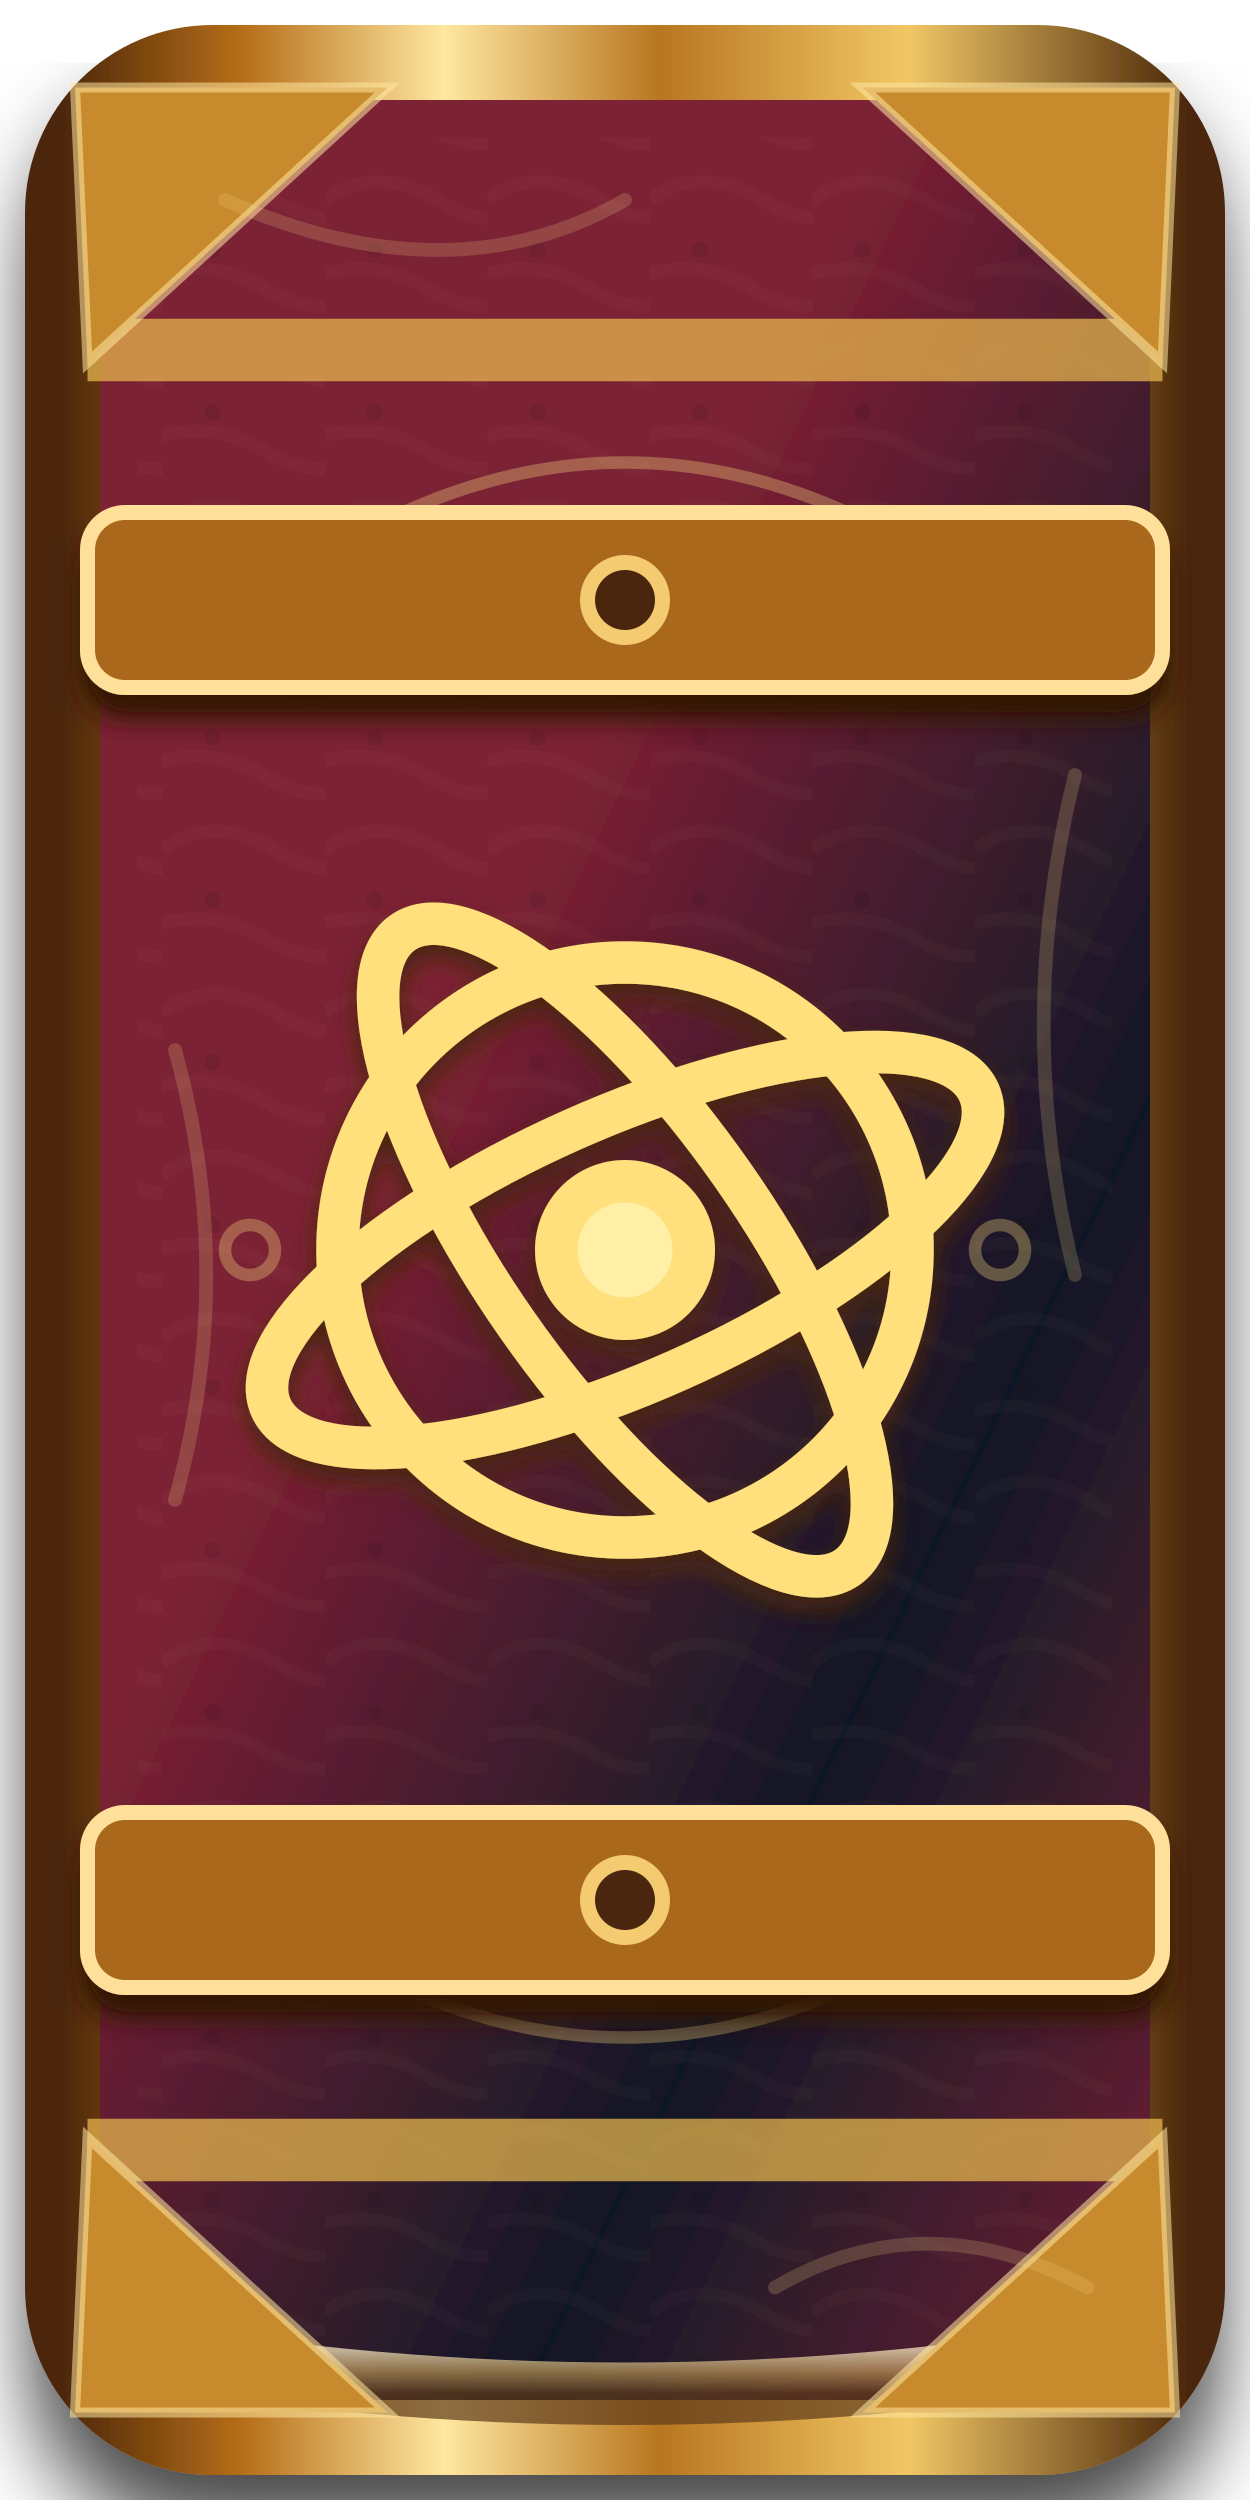
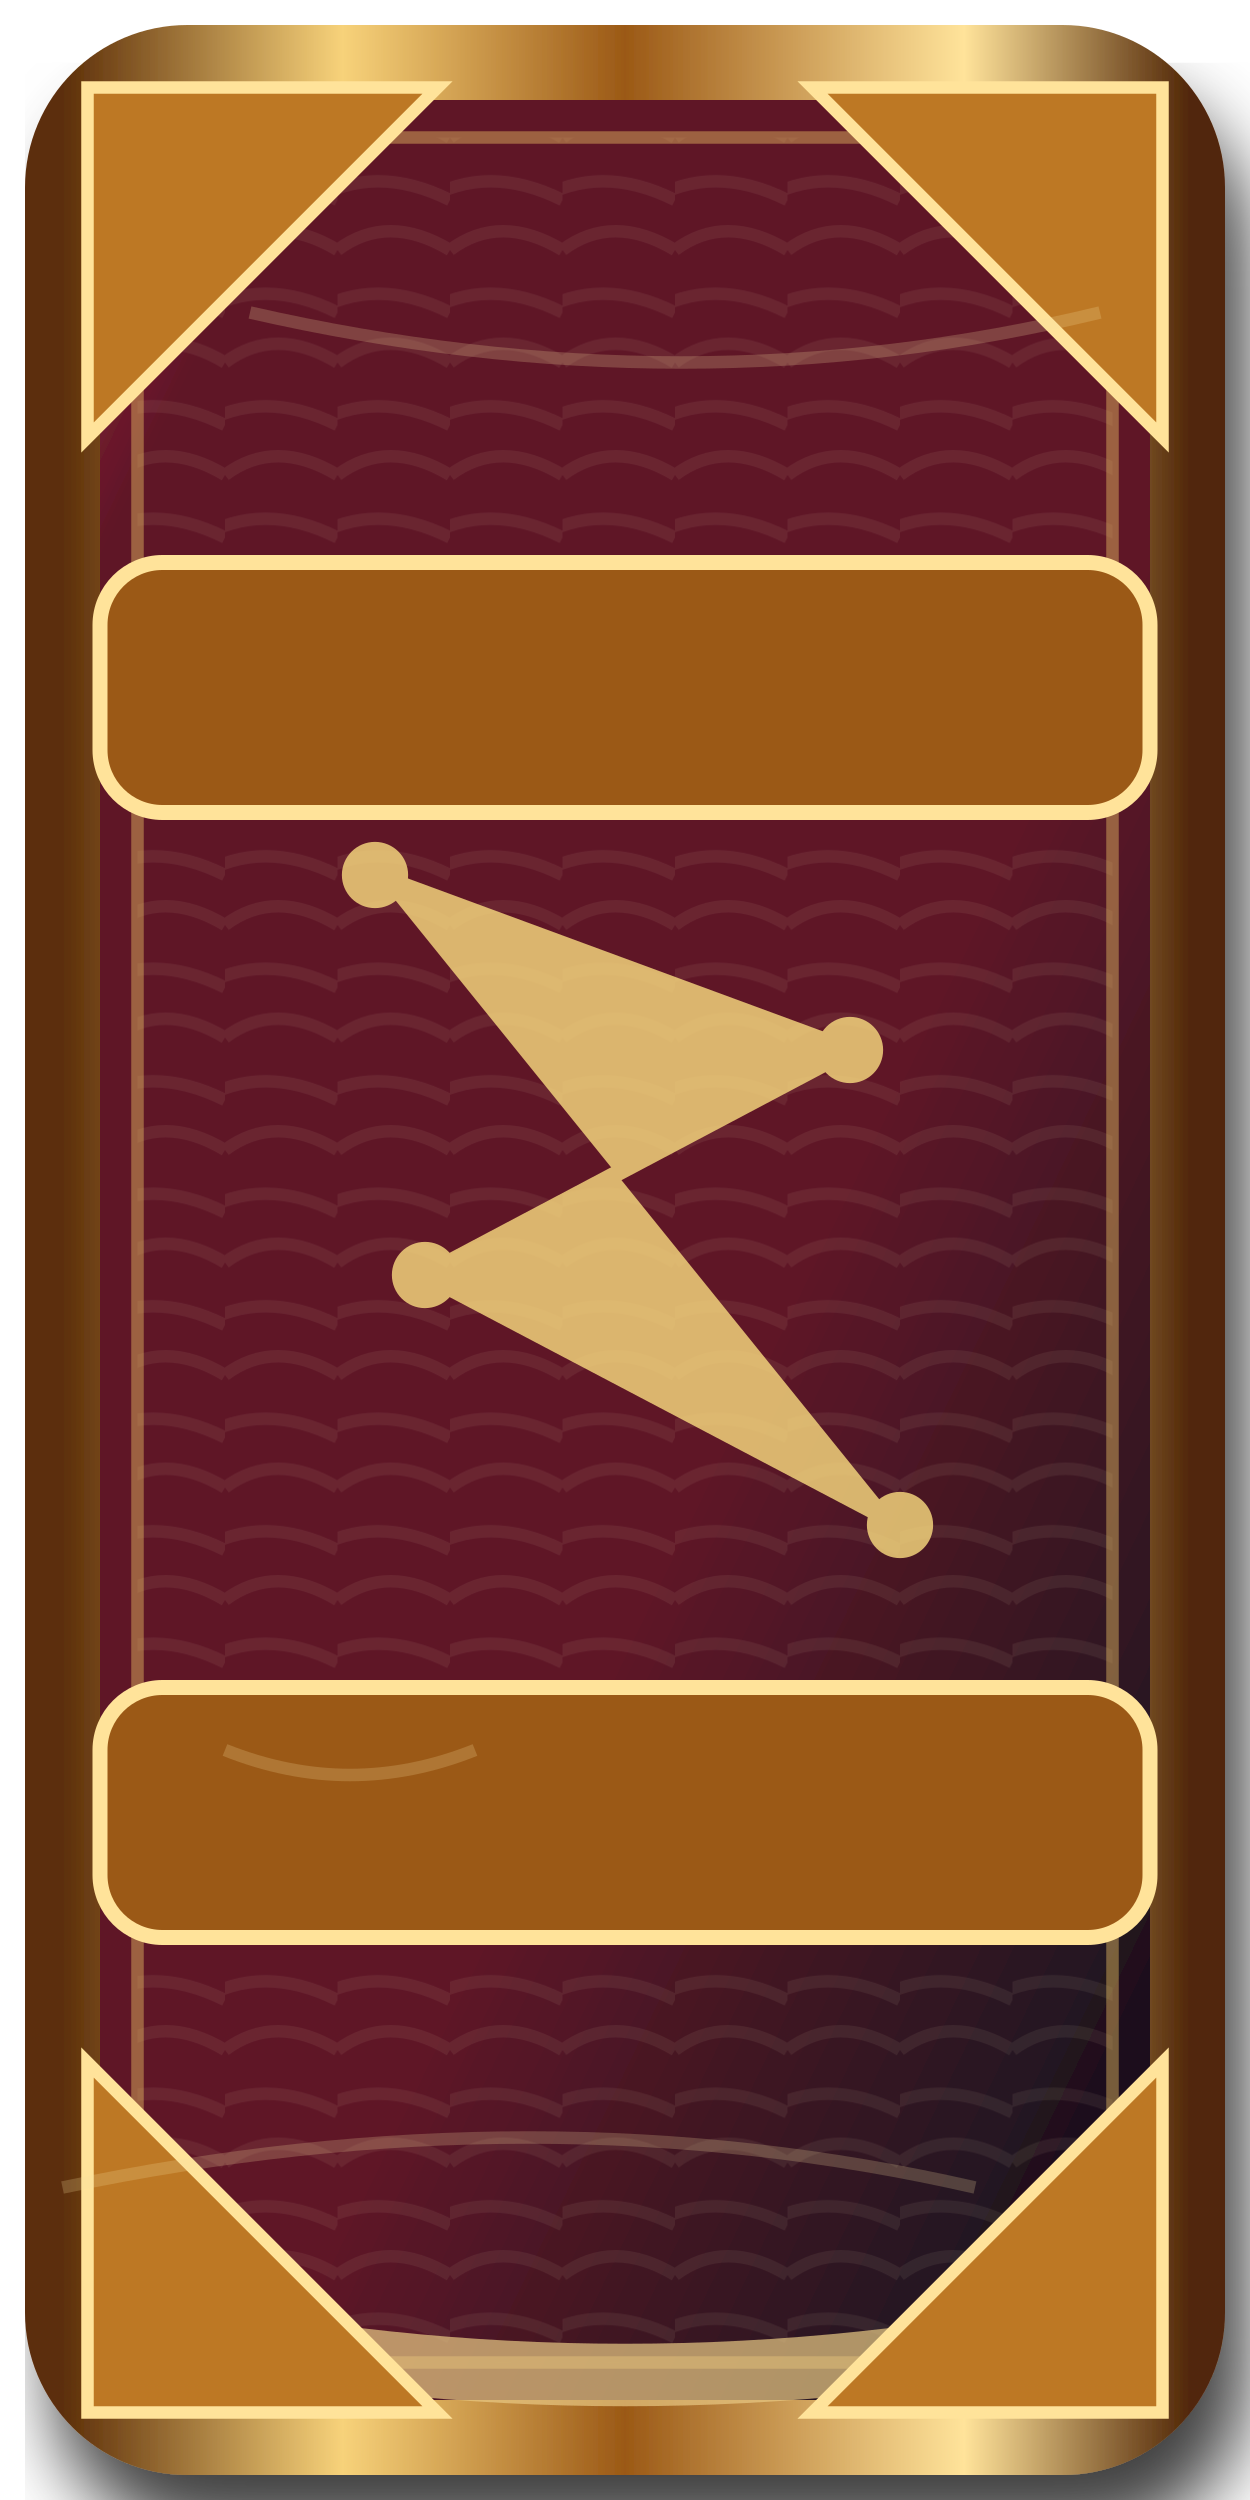
- <svg xmlns="http://www.w3.org/2000/svg" data-shape="2V" data-role="celestial-codex" viewBox="0 0 100 200">
+ <svg xmlns="http://www.w3.org/2000/svg" viewBox="0 0 100 200">
  <defs>
-     <linearGradient id="gold" x1="0" x2="1">
-       <stop stop-color="#4b2607" />
-       <stop offset=".16" stop-color="#b66d18" />
-       <stop offset=".34" stop-color="#ffe7a0" />
-       <stop offset=".53" stop-color="#b87620" />
-       <stop offset=".75" stop-color="#f1c765" />
-       <stop offset="1" stop-color="#4a2608" />
+     <linearGradient id="c" x2="1" y2="1">
+       <stop stop-color="#a52f43" />
+       <stop offset=".12" stop-color="#5f1527" />
+       <stop offset=".58" stop-color="#5f1527" />
+       <stop offset="1" stop-color="#07101c" />
    </linearGradient>
-     <linearGradient id="leather" x1="0" y1="0" x2="1" y2="1">
-       <stop stop-color="#7b2034" />
-       <stop offset=".38" stop-color="#7b2034" />
-       <stop offset=".7" stop-color="#111827" />
-       <stop offset="1" stop-color="#7b2034" />
+     <linearGradient id="g">
+       <stop stop-color="#5b2d08" />
+       <stop offset=".25" stop-color="#f7d27a" />
+       <stop offset=".5" stop-color="#9b5916" />
+       <stop offset=".8" stop-color="#ffe39a" />
+       <stop offset="1" stop-color="#512707" />
    </linearGradient>
-     <linearGradient id="page" x1="0" y1="0" x2="0" y2="1">
-       <stop stop-color="#fff0c4" />
-       <stop offset=".5" stop-color="#b99454" />
-       <stop offset="1" stop-color="#5e3b19" />
-     </linearGradient>
-     <pattern id="grain" width="13" height="13" patternUnits="userSpaceOnUse">
-       <path d="M0 3Q4 0 9 3T16 3M-3 10Q3 7 8 10T16 10" fill="none" stroke="#ffe8a0" stroke-opacity=".075" />
-       <circle cx="4" cy="7" r=".65" fill="#08090c" opacity=".28" />
+     <pattern id="p" width="9" height="9" patternUnits="userSpaceOnUse">
+       <path d="M0 2q4-3 9 0M-2 7q5-3 11 0" fill="none" stroke="#fff1bb" stroke-opacity=".07" />
    </pattern>
-     <filter id="shadow" x="-20%" y="-25%" width="145%" height="165%">
-       <feDropShadow dx="0" dy="5" stdDeviation="3.5" flood-color="#000" flood-opacity=".72" />
+     <filter id="s" x="-20%" y="-20%" width="150%" height="160%">
+       <feDropShadow dy="5" stdDeviation="3" flood-opacity=".75" />
    </filter>
  </defs>
-   <g filter="url(#shadow)" fill="url(#leather)" stroke="url(#gold)" stroke-width="6">
-     <rect x="5" y="5" width="90" height="190" rx="12" />
+   <rect x="5" y="5" width="90" height="190" rx="10" fill="url(#c)" stroke="url(#g)" stroke-width="6" filter="url(#s)" />
+   <rect x="11" y="11" width="78" height="178" rx="7" fill="url(#p)" stroke="#e7bd62" stroke-opacity=".45" />
+   <path d="M12 186Q50 194 88 186" stroke="#e8c985" stroke-width="5" opacity=".7" fill="none" />
+   <g class="rib">
+     <path d="M10 55H90M10 145H90" />
+     <rect x="8" y="45" width="84" height="20" rx="5" />
+     <rect x="8" y="135" width="84" height="20" rx="5" />
  </g>
-   <g opacity=".34" fill="url(#grain)">
-     <rect x="11" y="11" width="78" height="178" rx="8" />
+   <g class="corner">
+     <path d="M7 7h28L21 21 7 35ZM93 7h-28l14 14 14 14ZM7 193h28L21 179 7 165ZM93 193h-28l14-14 14-14Z" />
  </g>
-   <path d="M10 188Q50 195 90 188" fill="none" stroke="url(#page)" stroke-width="5" opacity=".7" />
-   <path d="M7 28H93M7 172H93" class="band" />
-   <g fill="#c78a2c" stroke="#ffe7a0" stroke-opacity=".55" stroke-width=".8">
-     <path d="M6 7h25L19 18 7 29Z" />
-     <path d="M94 7h-25l12 11 12 11Z" />
-     <path d="M6 193h25L19 182 7 171Z" />
-     <path d="M94 193h-25l12-11 12-11Z" />
+   <g class="ink">
+     <path d="M30 70L68 84L34 102L72 122" />
+     <circle cx="30" cy="70" r="2" />
+     <circle cx="68" cy="84" r="2" />
+     <circle cx="34" cy="102" r="2" />
+     <circle cx="72" cy="122" r="2" />
  </g>
-   <g transform="translate(50 100)" class="motif">
-     <circle r="23" />
-     <ellipse rx="31" ry="10.5" transform="rotate(-24)" />
-     <ellipse rx="31" ry="10.5" transform="rotate(55)" />
-     <circle r="5.5" fill="#fff0a6" />
+   <g class="scratches">
+     <path d="M20 25q35 8 68 0M5 175q38-8 73 0M18 140q10 4 20 0" />
  </g>
-   <g fill="none" stroke="#f5d67c" stroke-opacity=".34" stroke-width="1">
-     <path d="M18 50Q50 24 82 50M18 150Q50 176 82 150" />
-     <circle cx="20" cy="100" r="2" />
-     <circle cx="80" cy="100" r="2" />
-   </g>
-   <style>.band{fill:none;stroke:#e9b94e;stroke-width:5;opacity:.72}.motif{fill:none;stroke:#ffe07c;stroke-width:3.4;stroke-linejoin:round;filter:drop-shadow(0 1px 1px #4a2508)}</style>
-   <g class="hardware">
-     <g transform="translate(0 48)">
-       <rect x="7" y="-7" width="86" height="14" rx="3" />
-       <circle cx="50" cy="0" r="3" />
-     </g>
-     <g transform="translate(0 152)">
-       <rect x="7" y="-7" width="86" height="14" rx="3" />
-       <circle cx="50" cy="0" r="3" />
-     </g>
-   </g>
-   <g class="wear" fill="none">
-     <path d="M18 16q18 8 32 0M62 183q12-7 25 0" />
-     <path d="M14 84q5 18 0 36M86 62q-5 20 0 40" />
-   </g>
-   <style>.hardware{fill:#a9681b;stroke:#ffe09a;stroke-width:1.2;filter:drop-shadow(0 2px 1px #321600)}.hardware circle{fill:#4a270b;stroke:#f5cb72}.wear{stroke:#f5d98b;stroke-opacity:.2;stroke-width:1.1;stroke-linecap:round}</style>
+   <style>.rib{fill:#9b5916;stroke:#ffe39a;stroke-width:1.2}.corner{fill:#bd7824;stroke:#ffe39a;stroke-width:1}.ink{fill:#f7d87e;stroke:#f7d87e;stroke-width:1.3;opacity:.82}.scratches{fill:none;stroke:#f8dea0;stroke-opacity:.22;stroke-width:1}</style>
</svg>
